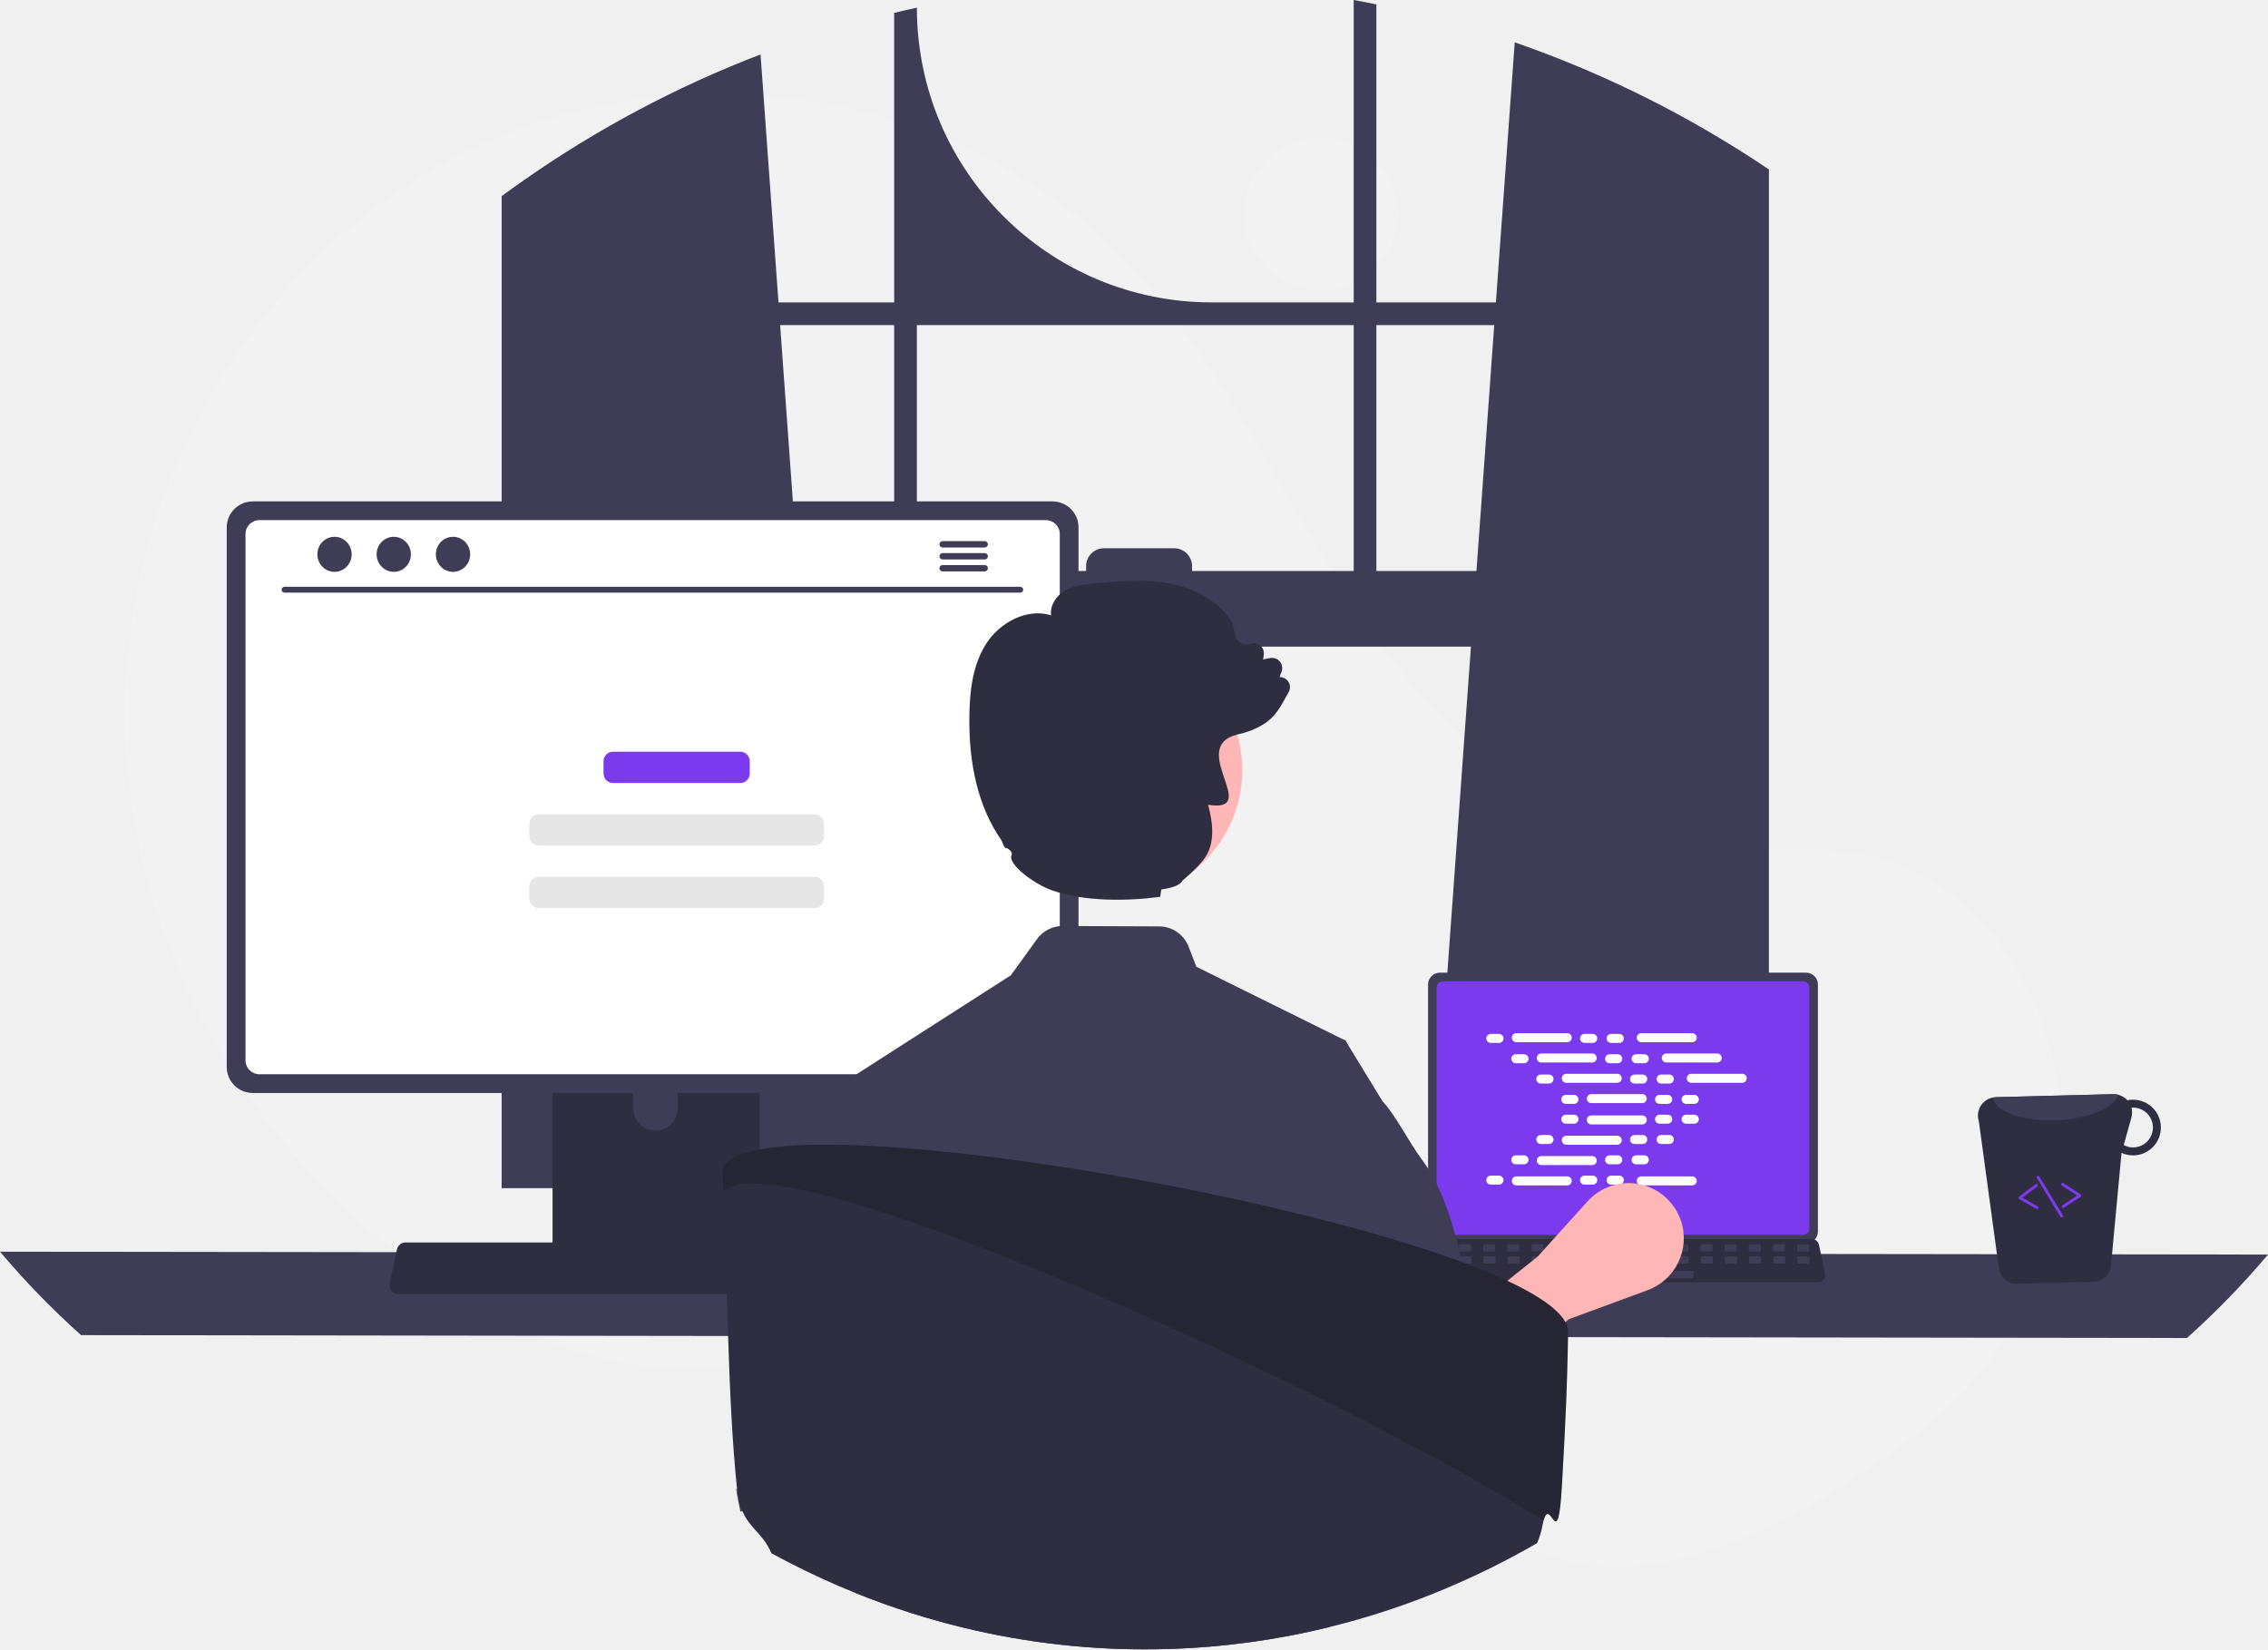
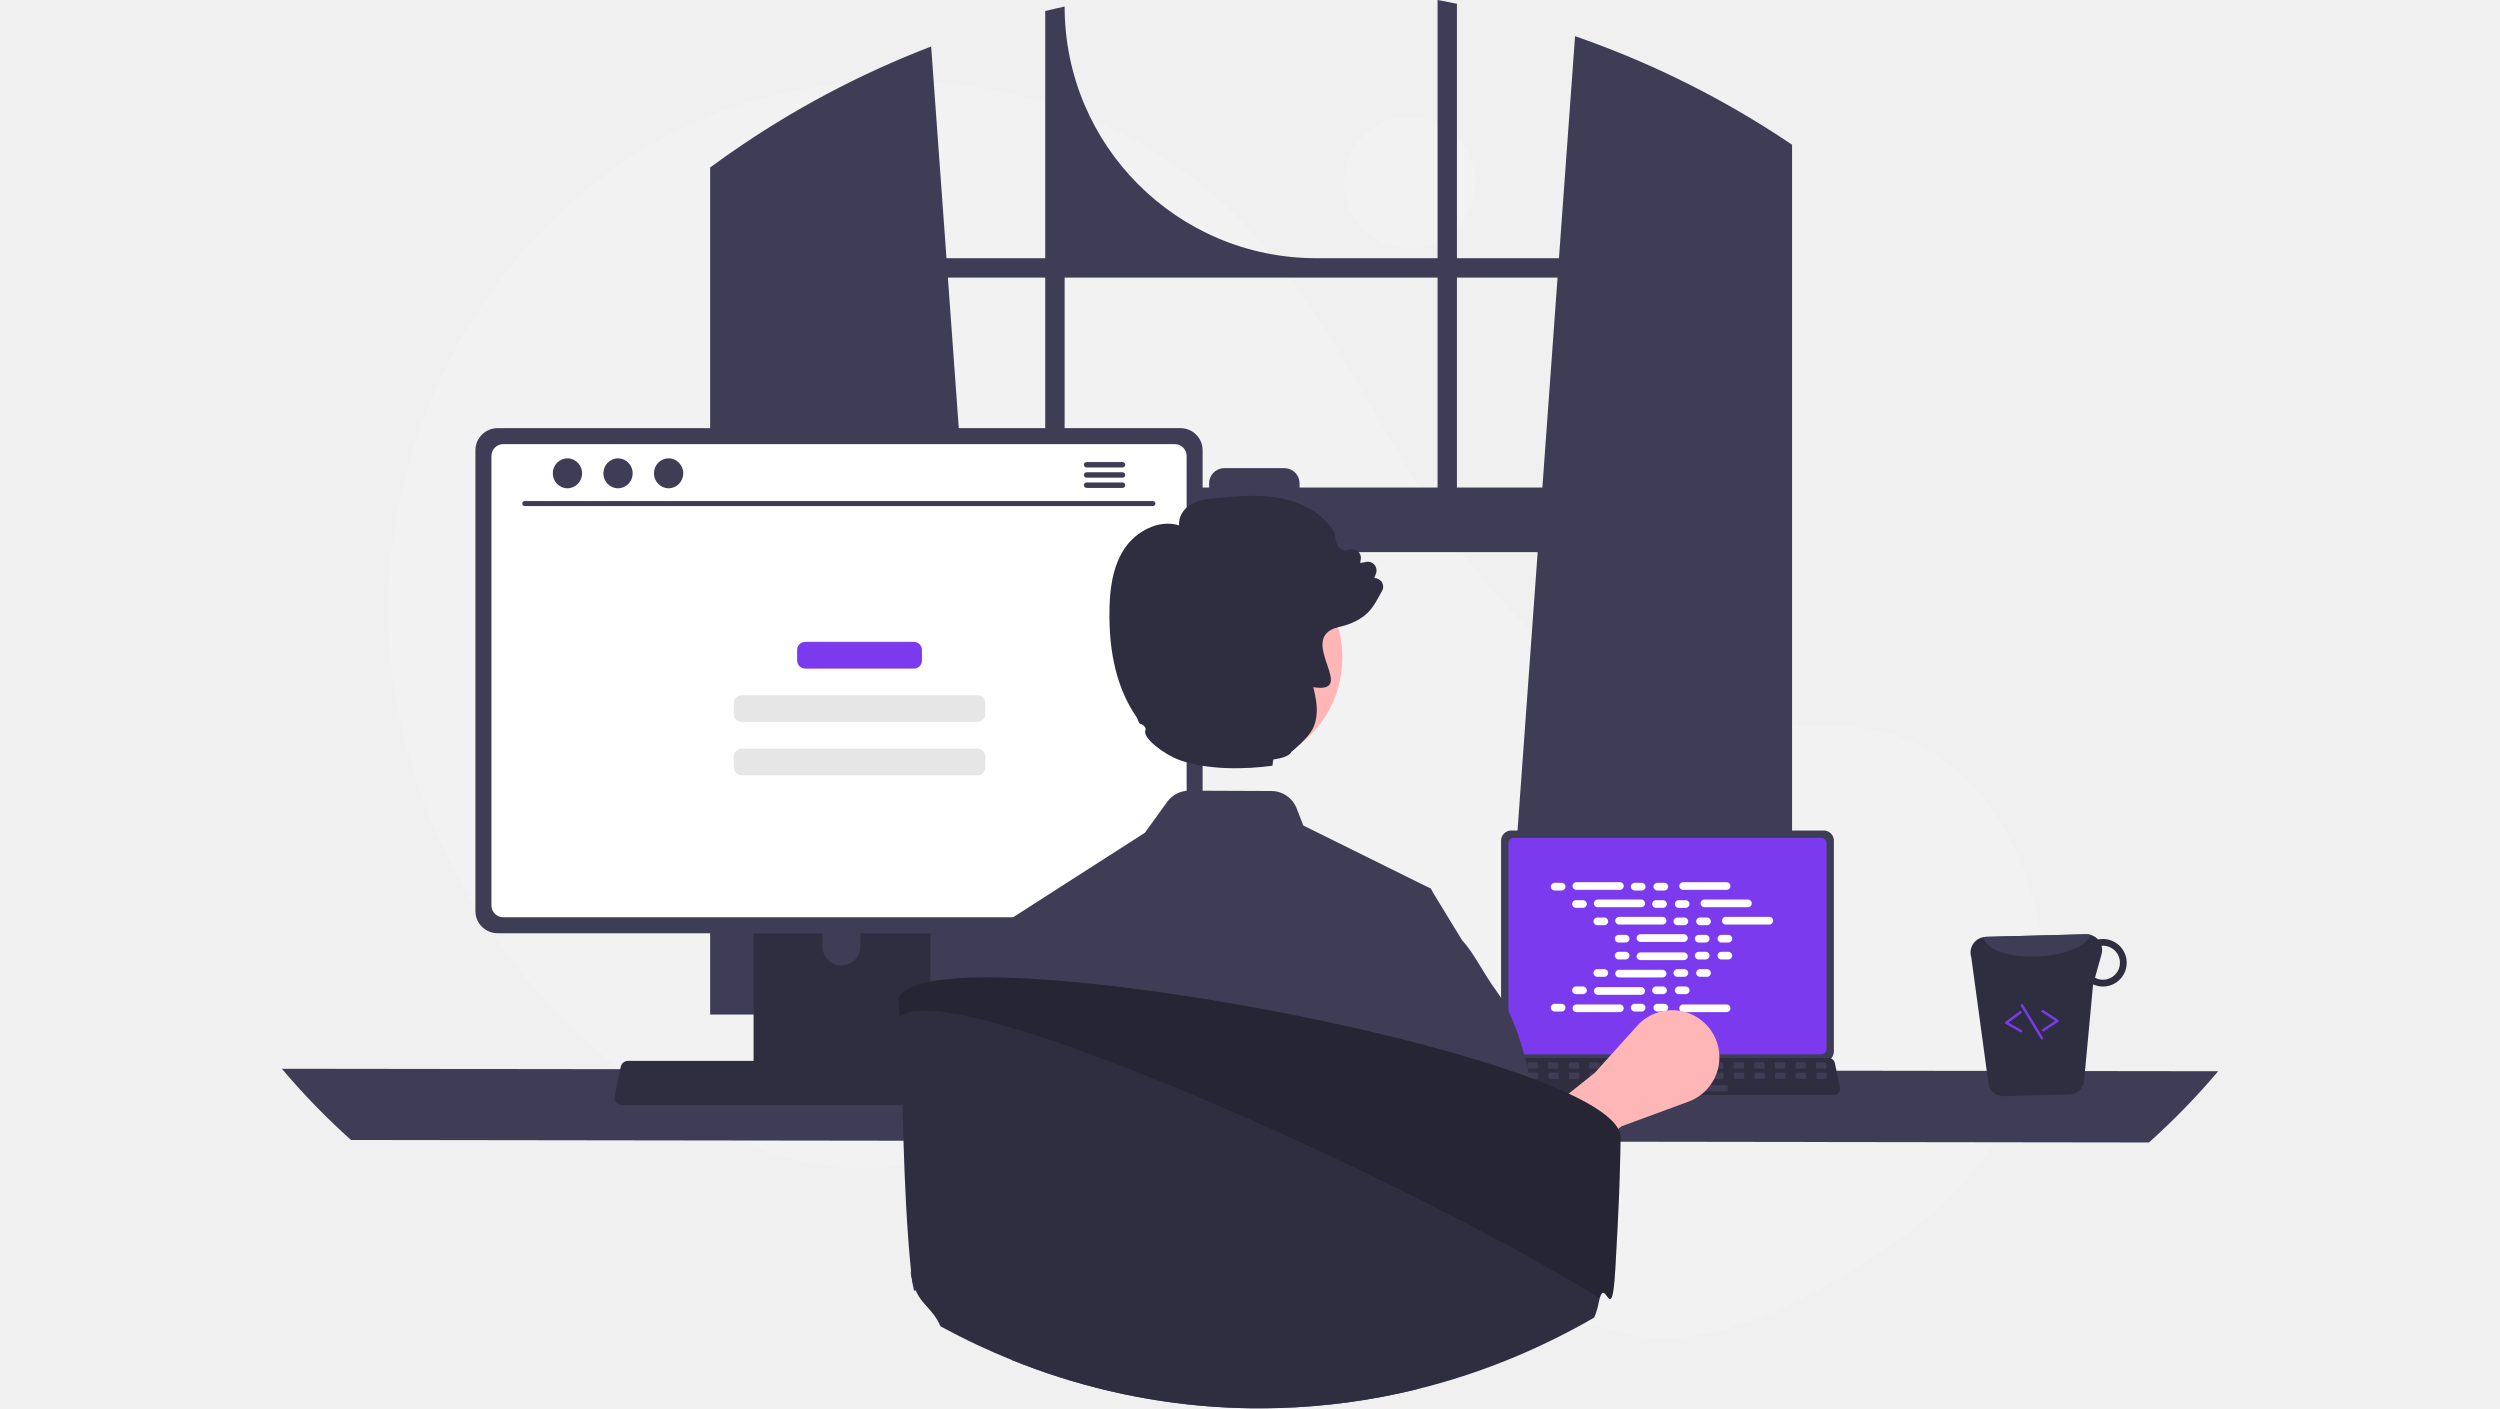
- <svg xmlns="http://www.w3.org/2000/svg" data-name="Layer 1" width="786.82" height="572.258" viewBox="0 0 786.82 572.258" class="relative w-full">
+ <svg xmlns="http://www.w3.org/2000/svg" data-name="Layer 1" width="229" height="129" viewBox="0 0 786.82 572.258" class="relative w-full">
  <circle cx="458.321" cy="74.182" r="26.701" fill="#f2f2f2" />
  <path d="M872.038,661.023c39.688-30.229,58.644-81.025,46.776-129.482q-.442-1.806-.934-3.604c-7.867-28.763-27.332-56.101-55.7-65.291-23.82-7.717-49.82-1.783-74.669-4.851-48.781-6.024-86.601-45.494-113.211-86.819-26.611-41.325-47.062-87.583-82.422-121.724-58.285-56.275-153.362-68.391-225.627-31.76C293.987,254.121,247.955,335.391,249.918,416.386c1.963,80.995,50.046,158.432,119.875,199.517,25.652,15.093,55.321,25.785,84.848,22.044,25.62-3.246,48.899-17.013,74.399-21.1,40.091-6.426,79.927,11.701,114.603,32.824,34.676,21.123,68.17,46.16,107.574,55.952C789.478,715.131,836.881,687.801,872.038,661.023Z" transform="translate(-206.59 -163.8711)" fill="#f2f2f2" />
  <path d="M815.016,219.191c-.87-.58-1.75-1.13-2.62-1.69a380.24,380.24,0,0,0-80.31-38.93l-6.54,90.22h-41.46v-103.39c-2.61-.54-5.24-1.05-7.87-1.53v104.92H626.946A102.27,102.27,0,0,1,524.676,166.521v-0c-2.64.57-5.26,1.18-7.88,1.83v100.44h-40.13l-6.23-86.03a380.858,380.858,0,0,0-81.94,43.53c-.44.3-.88.61-1.31.91-2.21,1.55-4.39,3.13-6.56,4.73v344.19h118.27l-2.09-28.95-11.5-158.95h231.59l-11.5,158.95-2.09,28.95h116.96v-353.45Q817.656,220.901,815.016,219.191Zm-298.22,142.78h-33.39l-6.17-85.3h39.56Zm159.42,0h-56.08v-1.69a6.18,6.18,0,0,0-6.19-6.18h-24.38a6.178,6.178,0,0,0-6.18,6.18v1.69h-58.71v-85.3h151.54Zm7.87,0v-85.3h40.89l-6.17,85.3Z" transform="translate(-206.59 -163.8711)" fill="#3f3d56" />
  <path d="M206.59,598.162a289.003,289.003,0,0,0,28.12,28.95l730.58,1a289.003,289.003,0,0,0,28.12-28.95Z" transform="translate(-206.59 -163.8711)" fill="#3f3d56" />
  <path d="M702.02,505.462v85.704a4.122,4.122,0,0,0,4.119,4.119H833.143a4.122,4.122,0,0,0,4.119-4.119v-85.704a4.124,4.124,0,0,0-4.119-4.115H706.139A4.124,4.124,0,0,0,702.02,505.462Z" transform="translate(-206.59 -163.8711)" fill="#3f3d56" />
  <path d="M704.999,506.529V590.109a2.205,2.205,0,0,0,2.201,2.201H832.086a2.205,2.205,0,0,0,2.201-2.201V506.529a2.206,2.206,0,0,0-2.201-2.206H707.201A2.206,2.206,0,0,0,704.999,506.529Z" transform="translate(-206.59 -163.8711)" fill="#7b3aed" />
  <path d="M699.364,607.881a2.47,2.47,0,0,0,1.943.93H837.299a2.502,2.502,0,0,0,2.446-3.016l-2.111-10.027a2.507,2.507,0,0,0-1.558-1.818,2.425,2.425,0,0,0-.888-.168H703.41a2.424,2.424,0,0,0-.888.168,2.507,2.507,0,0,0-1.558,1.818l-2.111,10.027A2.501,2.501,0,0,0,699.364,607.881Z" transform="translate(-206.59 -163.8711)" fill="#2f2e41" />
  <rect x="830.034" y="595.588" width="4.188" height="2.513" rx="0.488" transform="translate(1457.666 1029.819) rotate(-180)" fill="#3f3d56" />
  <rect x="821.657" y="595.588" width="4.188" height="2.513" rx="0.488" transform="translate(1440.912 1029.819) rotate(-180)" fill="#3f3d56" />
  <rect x="813.28" y="595.588" width="4.188" height="2.513" rx="0.488" transform="translate(1424.158 1029.819) rotate(-180)" fill="#3f3d56" />
  <rect x="804.903" y="595.588" width="4.188" height="2.513" rx="0.488" transform="translate(1407.404 1029.819) rotate(-180)" fill="#3f3d56" />
  <rect x="796.526" y="595.588" width="4.188" height="2.513" rx="0.488" transform="translate(1390.65 1029.819) rotate(-180)" fill="#3f3d56" />
  <rect x="788.149" y="595.588" width="4.188" height="2.513" rx="0.488" transform="translate(1373.896 1029.819) rotate(-180)" fill="#3f3d56" />
  <rect x="779.772" y="595.588" width="4.188" height="2.513" rx="0.488" transform="translate(1357.142 1029.819) rotate(-180)" fill="#3f3d56" />
  <rect x="771.395" y="595.588" width="4.188" height="2.513" rx="0.488" transform="translate(1340.388 1029.819) rotate(-180)" fill="#3f3d56" />
  <rect x="763.018" y="595.588" width="4.188" height="2.513" rx="0.488" transform="translate(1323.634 1029.819) rotate(-180)" fill="#3f3d56" />
  <rect x="754.641" y="595.588" width="4.188" height="2.513" rx="0.488" transform="translate(1306.88 1029.819) rotate(-180)" fill="#3f3d56" />
  <rect x="746.264" y="595.588" width="4.188" height="2.513" rx="0.488" transform="translate(1290.126 1029.819) rotate(-180)" fill="#3f3d56" />
  <rect x="737.887" y="595.588" width="4.188" height="2.513" rx="0.488" transform="translate(1273.372 1029.819) rotate(-180)" fill="#3f3d56" />
  <rect x="729.51" y="595.588" width="4.188" height="2.513" rx="0.488" transform="translate(1256.618 1029.819) rotate(-180)" fill="#3f3d56" />
  <rect x="721.133" y="595.588" width="4.188" height="2.513" rx="0.488" transform="translate(1239.865 1029.819) rotate(-180)" fill="#3f3d56" />
  <rect x="712.756" y="595.588" width="4.188" height="2.513" rx="0.488" transform="translate(1223.111 1029.819) rotate(-180)" fill="#3f3d56" />
  <rect x="704.379" y="595.588" width="4.188" height="2.513" rx="0.488" transform="translate(1206.357 1029.819) rotate(-180)" fill="#3f3d56" />
  <rect x="830.133" y="599.777" width="4.188" height="2.513" rx="0.488" transform="translate(1457.864 1038.196) rotate(-180)" fill="#3f3d56" />
  <rect x="821.756" y="599.777" width="4.188" height="2.513" rx="0.488" transform="translate(1441.11 1038.196) rotate(-180)" fill="#3f3d56" />
  <rect x="813.379" y="599.777" width="4.188" height="2.513" rx="0.488" transform="translate(1424.356 1038.196) rotate(-180)" fill="#3f3d56" />
  <rect x="805.002" y="599.777" width="4.188" height="2.513" rx="0.488" transform="translate(1407.602 1038.196) rotate(-180)" fill="#3f3d56" />
  <rect x="796.625" y="599.777" width="4.188" height="2.513" rx="0.488" transform="translate(1390.848 1038.196) rotate(-180)" fill="#3f3d56" />
  <rect x="788.248" y="599.777" width="4.188" height="2.513" rx="0.488" transform="translate(1374.094 1038.196) rotate(-180)" fill="#3f3d56" />
  <rect x="779.871" y="599.777" width="4.188" height="2.513" rx="0.488" transform="translate(1357.34 1038.196) rotate(-180)" fill="#3f3d56" />
  <rect x="771.494" y="599.777" width="4.188" height="2.513" rx="0.488" transform="translate(1340.586 1038.196) rotate(-180)" fill="#3f3d56" />
  <rect x="763.117" y="599.777" width="4.188" height="2.513" rx="0.488" transform="translate(1323.832 1038.196) rotate(-180)" fill="#3f3d56" />
  <rect x="754.74" y="599.777" width="4.188" height="2.513" rx="0.488" transform="translate(1307.078 1038.196) rotate(-180)" fill="#3f3d56" />
  <rect x="746.363" y="599.777" width="4.188" height="2.513" rx="0.488" transform="translate(1290.324 1038.196) rotate(-180)" fill="#3f3d56" />
  <rect x="737.986" y="599.777" width="4.188" height="2.513" rx="0.488" transform="translate(1273.57 1038.196) rotate(-180)" fill="#3f3d56" />
  <rect x="729.609" y="599.777" width="4.188" height="2.513" rx="0.488" transform="translate(1256.816 1038.196) rotate(-180)" fill="#3f3d56" />
  <rect x="721.232" y="599.777" width="4.188" height="2.513" rx="0.488" transform="translate(1240.062 1038.196) rotate(-180)" fill="#3f3d56" />
  <rect x="712.855" y="599.777" width="4.188" height="2.513" rx="0.488" transform="translate(1223.309 1038.196) rotate(-180)" fill="#3f3d56" />
  <rect x="704.478" y="599.777" width="4.188" height="2.513" rx="0.488" transform="translate(1206.555 1038.196) rotate(-180)" fill="#3f3d56" />
  <rect x="760.604" y="604.803" width="33.508" height="2.513" rx="0.488" transform="translate(1348.126 1048.248) rotate(-180)" fill="#3f3d56" />
  <rect x="515.631" y="358.737" width="5.966" height="3.122" rx="1.561" fill="#fff" />
  <rect x="548.154" y="358.737" width="5.966" height="3.122" rx="1.561" fill="#fff" />
  <rect x="557.369" y="358.737" width="5.966" height="3.122" rx="1.561" fill="#fff" />
  <rect x="524.477" y="358.477" width="20.796" height="3.122" rx="1.561" fill="#fff" />
  <rect x="567.841" y="358.477" width="20.796" height="3.122" rx="1.561" fill="#fff" />
  <rect x="524.304" y="365.784" width="5.966" height="3.122" rx="1.561" fill="#fff" />
  <rect x="556.827" y="365.784" width="5.966" height="3.122" rx="1.561" fill="#fff" />
  <rect x="566.042" y="365.784" width="5.966" height="3.122" rx="1.561" fill="#fff" />
  <rect x="533.15" y="365.523" width="20.796" height="3.122" rx="1.561" fill="#fff" />
  <rect x="576.514" y="365.523" width="20.796" height="3.122" rx="1.561" fill="#fff" />
  <rect x="532.977" y="372.83" width="5.966" height="3.122" rx="1.561" fill="#fff" />
  <rect x="565.5" y="372.83" width="5.966" height="3.122" rx="1.561" fill="#fff" />
  <rect x="574.715" y="372.83" width="5.966" height="3.122" rx="1.561" fill="#fff" />
  <rect x="541.823" y="372.57" width="20.796" height="3.122" rx="1.561" fill="#fff" />
  <rect x="585.187" y="372.57" width="20.796" height="3.122" rx="1.561" fill="#fff" />
  <rect x="541.649" y="379.877" width="5.966" height="3.122" rx="1.561" fill="#fff" />
  <rect x="574.172" y="379.877" width="5.966" height="3.122" rx="1.561" fill="#fff" />
  <rect x="583.387" y="379.877" width="5.966" height="3.122" rx="1.561" fill="#fff" />
  <rect x="550.496" y="379.617" width="20.796" height="3.122" rx="1.561" fill="#fff" />
  <rect x="548.154" y="407.898" width="5.966" height="3.122" rx="1.561" fill="#fff" />
  <rect x="557.369" y="407.898" width="5.966" height="3.122" rx="1.561" fill="#fff" />
  <rect x="567.841" y="408.158" width="20.796" height="3.122" rx="1.561" fill="#fff" />
  <rect x="515.631" y="407.898" width="5.966" height="3.122" rx="1.561" fill="#fff" />
  <rect x="524.477" y="408.158" width="20.796" height="3.122" rx="1.561" fill="#fff" />
  <rect x="524.304" y="400.851" width="5.966" height="3.122" rx="1.561" fill="#fff" />
  <rect x="556.827" y="400.851" width="5.966" height="3.122" rx="1.561" fill="#fff" />
  <rect x="566.042" y="400.851" width="5.966" height="3.122" rx="1.561" fill="#fff" />
  <rect x="533.15" y="401.111" width="20.796" height="3.122" rx="1.561" fill="#fff" />
  <rect x="532.977" y="393.804" width="5.966" height="3.122" rx="1.561" fill="#fff" />
  <rect x="565.5" y="393.804" width="5.966" height="3.122" rx="1.561" fill="#fff" />
  <rect x="574.715" y="393.804" width="5.966" height="3.122" rx="1.561" fill="#fff" />
  <rect x="541.823" y="394.064" width="20.796" height="3.122" rx="1.561" fill="#fff" />
  <rect x="541.649" y="386.758" width="5.966" height="3.122" rx="1.561" fill="#fff" />
  <rect x="574.172" y="386.758" width="5.966" height="3.122" rx="1.561" fill="#fff" />
  <rect x="583.387" y="386.758" width="5.966" height="3.122" rx="1.561" fill="#fff" />
  <rect x="550.496" y="387.018" width="20.796" height="3.122" rx="1.561" fill="#fff" />
  <path d="M711.507,654.353l-13.35-21.102,41.902-33.403,17.295-19.161a19.161,19.161,0,0,1,32.418,6.828h0a19.161,19.161,0,0,1-11.57,23.991l-27.349,10.075Z" transform="translate(-206.59 -163.8711)" fill="#ffb6b6" />
  <path d="M398.28,501.352v102.56h71.85v-102.56a3.448,3.448,0,0,0-2.43-3.3,3.175,3.175,0,0,0-1.03-.16H401.75A3.463,3.463,0,0,0,398.28,501.352Zm28.04,35.24a7.67,7.67,0,0,1,15.34,0v11.9a7.67,7.67,0,0,1-15.34,0Z" transform="translate(-206.59 -163.8711)" fill="#2f2e41" />
  <path d="M398.06,600.632v9.89a1.946,1.946,0,0,0,1.93,1.94h68.43a1.94,1.94,0,0,0,1.93-1.94v-9.89Z" transform="translate(-206.59 -163.8711)" fill="#3f3d56" />
  <path d="M285.25,346.832V534.092a9.007,9.007,0,0,0,9,9h277.5a9.007,9.007,0,0,0,9-9V346.832a9.011,9.011,0,0,0-9-8.99H294.25A9.012,9.012,0,0,0,285.25,346.832Z" transform="translate(-206.59 -163.8711)" fill="#3f3d56" />
  <path d="M291.76,349.162v182.62a4.818,4.818,0,0,0,4.81,4.81H569.44a4.818,4.818,0,0,0,4.81-4.81v-182.62a4.82,4.82,0,0,0-4.81-4.82H296.57A4.821,4.821,0,0,0,291.76,349.162Z" transform="translate(-206.59 -163.8711)" fill="#fff" />
  <path d="M342.4,611.792a2.948,2.948,0,0,0,2.32,1.11h162.34a2.987,2.987,0,0,0,2.92-3.6l-2.52-11.97a2.993,2.993,0,0,0-1.86-2.17,2.895,2.895,0,0,0-1.06-.2H347.23a2.894,2.894,0,0,0-1.06.2,2.992,2.992,0,0,0-1.86,2.17l-2.52,11.97A2.985,2.985,0,0,0,342.4,611.792Z" transform="translate(-206.59 -163.8711)" fill="#2f2e41" />
  <path d="M560.585,369.499H305.261a1.016,1.016,0,0,1,0-2.031H560.585a1.016,1.016,0,0,1,0,2.031Z" transform="translate(-206.59 -163.8711)" fill="#3f3d56" />
  <ellipse cx="116.051" cy="192.33" rx="5.95" ry="6.083" fill="#3f3d56" />
  <ellipse cx="136.607" cy="192.33" rx="5.95" ry="6.083" fill="#3f3d56" />
  <ellipse cx="157.163" cy="192.33" rx="5.95" ry="6.083" fill="#3f3d56" />
  <path d="M548.206,351.622h-14.6a1.105,1.105,0,0,0,0,2.21h14.6a1.105,1.105,0,0,0,0-2.21Z" transform="translate(-206.59 -163.8711)" fill="#3f3d56" />
  <path d="M548.206,355.772h-14.6a1.105,1.105,0,0,0,0,2.21h14.6a1.105,1.105,0,0,0,0-2.21Z" transform="translate(-206.59 -163.8711)" fill="#3f3d56" />
  <path d="M548.206,359.922h-14.6a1.105,1.105,0,0,0,0,2.21h14.6a1.105,1.105,0,0,0,0-2.21Z" transform="translate(-206.59 -163.8711)" fill="#3f3d56" />
  <path d="M900.186,604.972a6.416,6.416,0,0,0,6.183,4.331l26.492-.682a6.329,6.329,0,0,0,5.981-4.657l3.749-40.087a9.794,9.794,0,0,0,4.238.871,9.661,9.661,0,1,0-.485-19.317,8.184,8.184,0,0,0-1.736.181,6.548,6.548,0,0,0-4.874-2.103l-40.751,1.052a5.853,5.853,0,0,0-1.005.125,6.365,6.365,0,0,0-4.873,8.265Zm43.173-43.817,2.668-9.553a6.506,6.506,0,0,0,.02-3.375c.129-0.0.244-.062.373-.062a6.91,6.91,0,0,1,.324,13.817A6.505,6.505,0,0,1,943.359,561.156Z" transform="translate(-206.59 -163.8711)" fill="#2f2e41" />
  <path d="M897.978,544.686c.868,4.964,10.629,8.454,22.366,7.847,10.793-.497,19.617-4.287,21.234-8.778a6.025,6.025,0,0,0-1.844-.246l-40.751,1.052A5.853,5.853,0,0,0,897.978,544.686Z" transform="translate(-206.59 -163.8711)" fill="#3f3d56" />
  <path d="M922.494,582.944a.497.497,0,0,0,.151-.066l5.753-3.766a.499.499,0,0,0,0-.836l-5.98-3.917a.5.5,0,1,0-.548.836l5.341,3.498-5.114,3.348a.5.5,0,0,0,.396.903Z" transform="translate(-206.59 -163.8711)" fill="#7b3aed" />
  <path d="M913.408,583.363a.5.5,0,0,0,.126-.918l-5.303-3.04,5.126-3.807a.5.5,0,1,0-.596-.802l-5.739,4.263a.5.5,0,0,0,.049.835l5.965,3.42A.5.5,0,0,0,913.408,583.363Z" transform="translate(-206.59 -163.8711)" fill="#7b3aed" />
  <path d="M921.922,586.244a.482.482,0,0,0,.137-.058.5.5,0,0,0,.168-.687l-8.155-13.408a.5.5,0,0,0-.854.521l8.155,13.408A.5.5,0,0,0,921.922,586.244Z" transform="translate(-206.59 -163.8711)" fill="#7b3aed" />
  <rect x="209.385" y="260.827" width="50.719" height="10.846" rx="3.264" fill="#7b3aed" />
  <rect x="183.626" y="282.519" width="102.236" height="10.846" rx="3.264" fill="#e6e6e6" />
  <rect x="183.626" y="304.21" width="102.236" height="10.846" rx="3.264" fill="#e6e6e6" />
  <path d="M497.301,540.717l.217.684.011.023,6.525,19.838,7.506,22.861,14.123,42.961.137,6.673v.023l1.049,53.684-2.909,7.278,3.274,11.932s-1.506-18.037-9.582-7.679c-4.574,5.886-9.925,11.91-14.317,17.556q9.6,3.884,19.507,7.027c1.426.456,2.863.89,4.301,1.323q.462.137.924.274a266.863,266.863,0,0,0,67.351,10.826c1.186.034,2.35.057,3.479.08.399.011.787.023,1.175.023,1.278.011,2.544.023,3.822.023q3.867,0,7.7-.114a266.853,266.853,0,0,0,56.091-7.586c-.125-7.586-.468-16.45-.958-25.918-.228-4.643-5.35-9.674-5.658-14.533-.217-3.65,4.381-7.084,4.141-10.792-1.551-22.827-3.491-14.064-4.928-30.229q-.222-2.379-.411-4.552c-.924-10.381-1.563-16.872-1.563-16.872l6.137-38.683,9.639-60.734-.742-1.221-.833-.411-50.844-25.165-2.761-7.073a10.979,10.979,0,0,0-10.141-6.947l-33.493-.137a10.931,10.931,0,0,0-8.909,4.529l-9.069,12.56Z" transform="translate(-206.59 -163.8711)" fill="#3f3d56" />
  <path d="M533.407,617.525,525.82,633.758l-5.179,11.088-8.909,46.646-4.46,4.734L503.45,679.467l-39.998,8.881c-1.312-7.29-.351.247-1.161-7.75.228-.228.468-.456.707-.685.639-.593,1.175-1.152,1.164-1.688-.456-27.584.913-74.526,12.343-102.966a60.053,60.053,0,0,1,7.027-13.107c.228-.308.445-.616.662-.924,5.27-7.381,8.601-14.647,13.324-19.815v-.011a.53.53,0,0,0,.08-.08.157.157,0,0,0,.046-.034l32.443-17.203,1.392,39.105.992,28.109Z" transform="translate(-206.59 -163.8711)" fill="#3f3d56" />
  <path d="M650.391,622.135l9.476,20.275,3.307,7.061,8.907,46.642,4.446,4.723,3.83-16.755,1.8-.369,32.459-6.722,9.461,30.046a17.984,17.984,0,0,0-3.261-22.506c-.646-.585-1.184-1.154-1.169-1.692.538-32.443-1.446-91.684-19.367-116.066-5.692-7.738-9.107-15.445-14.076-20.829-.015-.015-.015-.031-.031-.031L674.081,526.114l-.738-1.215-.831-.415Z" transform="translate(-206.59 -163.8711)" fill="#3f3d56" />
  <circle id="a657ec4b-47ce-4d2a-9c58-81a811696ca9" data-name="Ellipse 5" cx="386.397" cy="267.201" r="44.558" fill="#ffb6b6" />
  <path d="M653.212,399.948a3.759,3.759,0,0,0-2.69-1.19l.67-1.86a3.528,3.528,0,0,0-3.96-4.7l-2.44.47.23-1.63a3.534,3.534,0,0,0-4.73-3.82,3.766,3.766,0,0,1-3.24-.23,3.846,3.846,0,0,1-1.92-2.61l-.85-4.1-.09-.22c-4.14-6.9-12.1-11.92-21.84-13.76-8.67-1.65-17.56-.81-26.13-.02-3.4.32-7.24.68-10.44,2.64-2.72,1.68-5.02,5.04-4.55,8.43-8.45-2.59-17.51,2.58-22,9.1-5.32,7.76-6.19,17.48-6.33,25.08-.38,17.98,3.33,32.69,11,43.73.56.8.7,2.47,1.81,3.03l-.23-.37c1.24.62,2.5,1.62,2.03,2.69-1.35,3.08,7.62,9.89,13.94,12.14,11.53,4.11,26.86,3.76,37.64,2.28l.38-2.55c3.89-.53,6.63-1.54,7.4-3.12,1.36-1.16,2.52-2.2,3.53-3.16l.01-.01c.02-.02.06-.05.08-.07,4.87-4.67,6-7.33,6.51-11.38.49-3.97-.38-8-1.27-11.63,18.74,2.9-7.38-19.96,10.08-24.38a5.434,5.434,0,0,1,.61-.15c.51-.12,1.02-.24,1.51-.38a26.448,26.448,0,0,0,6.72-2.87c4.88-2.97,6.49-6.91,9.01-11.35A3.427,3.427,0,0,0,653.212,399.948Z" transform="translate(-206.59 -163.8711)" fill="#2f2e41" />
  <path d="M750.582,625.308c-.01,1.75-.03,4.2-.11,7.23q-.015.63-.03,1.29c-.13,5.57-.26,10.24-.47,15.43-.01.36-.02.71-.04,1.07-.28,7.24-.72,15.67-1.48,29.02-1.41,24.66-3.87,3.39-6.34,12.04-.12.43-.25.94-.37,1.54a27.916,27.916,0,0,1-1.88,6.33c-1.31.78-2.66,1.53-3.99,2.28-3.79,2.11-7.64,4.14-11.52,6.07-2.18,1.08-4.37,2.14-6.57,3.16-.35.16-.69.32-1.03.47a270.887,270.887,0,0,1-34.75,13.26c-2.32.7-4.63,1.38-6.97,2.01-2.44.68-4.88,1.32-7.35,1.92a266.893,266.893,0,0,1-56.09,7.59c-2.55.08-5.12.11-7.7.11-1.28,0-2.54-.01-3.82-.02-.39,0-.78-.01-1.17-.02-1.13-.03-2.3-.05-3.48-.08a266.663,266.663,0,0,1-67.35-10.83l-.93-.27c-1.44-.44-2.87-.87-4.3-1.33q-9.9-3.135-19.51-7.02-7.335-2.955-14.5-6.34a.339.339,0,0,1-.12-.06c-1-.46-2.01-.94-3.01-1.43-.13-.07-.27-.14-.41-.21q-5.595-2.73-11.07-5.72c-3.07-7.05-7.39-8.4-10.07-14.6a25.874,25.874,0,0,1-1.68-5.74c0-.02-.01-.04-.01-.07.28,3.72-1.19-6.6-.01-.04-.01-.12-.02-.25-.03-.4-.03-.36-.07-.8-.13-1.35-3.43-33.49-3.21-71.79-4.7-103.35q-.15-3.06-.31-5.86c-.03-.62-.07-1.23-.11-1.83.07-.18.15-.37.24-.55a1.002,1.002,0,0,1,.07-.15,1.623,1.623,0,0,1,.1-.18c.02-.03.05-.07.07-.1a.917.917,0,0,1,.05-.1c.09-.14.19-.29.3-.43.05-.06.09-.11.14-.16a.808.808,0,0,1,.12-.14.637.637,0,0,1,.11-.13c.04-.04.08-.09.13-.14a.302.302,0,0,1,.08-.08,2.033,2.033,0,0,1,.26-.25,9.624,9.624,0,0,1,1.14-.9c.14-.09.29-.18.43-.28a19.135,19.135,0,0,1,3.17-1.52c.38-.14.76-.27,1.17-.41.15-.04.29-.09.44-.14.22-.07.44-.14.67-.19,1.14-.34,2.37-.63,3.7-.9.16-.03.33-.06.5-.1.24-.05.49-.09.74-.13.34-.06.69-.12,1.04-.18,2.97-.47,6.34-.82,10.06-1.05q.525-.03,1.05-.06c.41-.02.82-.04,1.24-.06.35-.02.71-.03,1.07-.04.35-.02.71-.03,1.08-.04,1.01-.03,2.05-.06,3.11-.08,3.02-.06,6.2-.04,9.54.03,1.55.04,3.13.08,4.75.15.11,0,.21.01.31.01,1.41.05,2.83.11,4.29.19,1.02.05,2.05.1,3.08.16.97.06,1.95.12,2.94.19.77.04,1.54.1,2.32.15.66.05,1.32.1,1.98.14l.9.06c.49.04.98.07,1.48.12,1.1.09,2.2.18,3.32.27,1.11.1,2.24.2,3.37.3s2.27.21,3.41.32c.12.01.23.02.34.03,1.04.11,2.08.21,3.13.32.24.02.49.04.73.07,1.001.101,2.022.218,3.032.326.31.033.618.066.929.1.791.086,1.572.161,2.368.254,1.05.12,2.12.23,3.16.37.81.09,1.62.18,2.43.28,1.27.15,2.56.31,3.85.48.49.06.98.12,1.47.19,3.68.46,7.4.97,11.18,1.5,5.73.81,11.55,1.69,17.41,2.64q8.805,1.425,17.71,3.01c1.5.27,3,.54,4.51.82q1.02.195,2.04.39c1.16.21,2.32.43,3.48.65,1.16.22,2.32.44,3.48.67,1.38.27,2.77.54,4.15.81,9.09,1.8,18.13,3.72,26.95,5.73,1.45.33,2.9.67,4.34,1q4.32,1.005,8.56,2.04c.78.18,1.55.37,2.32.56,1.92.48,3.84.96,5.73,1.45l.33.09c1.39.34,2.75.69,4.11,1.05q4.815,1.26,9.47,2.55,3.09.855,6.11,1.73c3.01.87,5.96,1.75,8.83,2.64.71.22,1.42.44,2.12.65,2.1.65,4.17,1.31,6.18,1.97,1.6.52,3.16,1.05,4.7,1.58q2.31.795,4.53,1.59c.95.34,1.89.7,2.83,1.04,1.35.5,2.68,1,3.98,1.5.4.15.79.31,1.18.46.25.11.49.2.73.3.47.19.95.37,1.41.56.47.18.93.37,1.39.57.45.18.91.37,1.35.56.45.18.89.37,1.33.57.37.15.73.31,1.08.47.71.31,1.42.62,2.11.94.34.16.68.31,1.02.47l.78.36c.11.06.22.11.33.16.25.12.51.25.76.37.58.27,1.15.56,1.71.83.75.38,1.48.76,2.18,1.13.71.38,1.4.76,2.06,1.13.11.06.21.12.32.18.15.08.3.17.45.25.51.29,1,.59,1.49.88.96.59,1.87,1.17,2.72,1.75.19.13.37.26.56.38.63.45,1.23.89,1.79,1.34,0,.01,0,.01.01.01.19.14.37.29.55.43.15.14.31.26.46.4.52.45,1,.88,1.44,1.32a5.667,5.667,0,0,1,.42.43,1.208,1.208,0,0,1,.16.16c.2.2.38.4.55.6a.553.553,0,0,1,.07.09c.24.28.46.56.67.84.1.14.21.28.3.42.12.17.24.35.34.52.09.14.17.29.25.43a7.257,7.257,0,0,1,.54,1.13,5.241,5.241,0,0,1,.27.82A5.844,5.844,0,0,1,750.582,625.308Z" transform="translate(-206.59 -163.8711)" fill="#2f2e41" />
  <path d="M750.582,625.308c-.01,1.75-.03,4.2-.11,7.23-.01.42-.03.85-.04,1.29-.1,4.25-.25,9.5-.46,15.43-.01.36-.02.71-.04,1.07-.28,7.24-.72,15.67-1.48,29.02-1.41,24.66-3.87,3.39-6.34,12.04-6.86-4.22-14.38-8.64-22.42-13.18q-2.175-1.23-4.39-2.47c-16.08-8.97-34.04-18.37-52.79-27.68-.74-.37-1.49-.74-2.23-1.1-42.95-21.23-89.83-41.88-127.81-55.66-7.33-2.66-14.33-5.06-20.91-7.17-13.86-4.43-25.84-7.53-35.06-8.87-9.6-1.4-16.23-.9-18.91,1.99q-.15-3.06-.31-5.86-.06-.93-.12-1.83c.062-.165.142-.322.22-.48.011-.023.019-.047.03-.07a1.002,1.002,0,0,1,.07-.15,1.623,1.623,0,0,1,.1-.18,1.06,1.06,0,0,1,.12-.2c.09-.14.19-.29.3-.43a3.483,3.483,0,0,1,.26-.3.637.637,0,0,1,.11-.13c.04-.04.08-.09.13-.14a.302.302,0,0,1,.08-.08,2.033,2.033,0,0,1,.26-.25,9.624,9.624,0,0,1,1.14-.9c.14-.09.29-.18.43-.28a19.135,19.135,0,0,1,3.17-1.52c.38-.14.76-.27,1.17-.41.15-.04.29-.09.44-.14.22-.07.44-.14.67-.19,1.14-.34,2.37-.63,3.7-.9.4-.08.82-.16,1.24-.23.34-.06.69-.12,1.04-.18,2.97-.47,6.34-.82,10.06-1.05q.525-.03,1.05-.06c.41-.02.82-.04,1.24-.06.35-.02.71-.03,1.07-.04.35-.02.71-.03,1.08-.04,1.01-.03,2.05-.06,3.11-.08,3.02-.05,6.2-.03,9.54.04,1.55.03,3.13.08,4.75.15.1,0,.21.01.31.01,1.41.04,2.84.11,4.29.18,1.02.05,2.05.1,3.08.16.97.06,1.95.12,2.94.19.77.04,1.54.1,2.32.15.66.05,1.32.1,1.98.14.79.06,1.58.12,2.38.18,1.1.09,2.2.18,3.32.27,1.11.1,2.24.2,3.37.3s2.27.21,3.41.32c.12.01.23.02.34.03,1.04.11,2.08.21,3.13.32q8.73.885,17.97,2.07,5.52.705,11.18,1.51c5.73.81,11.55,1.69,17.41,2.63q8.805,1.425,17.71,3.01c1.5.27,3,.54,4.51.82q2.76.51,5.52,1.04c1.16.22,2.32.44,3.48.67,1.38.27,2.77.54,4.15.81,9.09,1.8,18.13,3.72,26.95,5.73,1.45.33,2.9.67,4.34,1q4.32,1.005,8.56,2.04c.78.19,1.55.38,2.32.57q2.895.72,5.73,1.44v.01c.11.02.22.05.33.08,1.38.35,2.75.7,4.11,1.06q4.815,1.26,9.47,2.54c2.06.58,4.1,1.15,6.11,1.73,3.01.88,5.96,1.76,8.83,2.64.71.22,1.42.44,2.12.65q3.15.99,6.18,1.97c1.6.52,3.16,1.05,4.7,1.58q2.31.795,4.53,1.59c.96.34,1.9.69,2.83,1.03,1.36.5,2.68,1,3.98,1.51.4.15.79.31,1.18.46.73.28,1.44.57,2.14.86.47.18.93.37,1.39.57.45.18.91.37,1.35.56.45.18.89.37,1.33.57.37.15.73.31,1.08.47.71.31,1.42.62,2.11.94.34.16.68.31,1.02.47l.78.36c.11.06.22.11.33.16.85.4,1.67.8,2.47,1.2.75.38,1.48.76,2.18,1.13.83.44,1.62.87,2.38,1.31.15.08.3.17.45.25.51.29,1,.59,1.49.88.96.59,1.87,1.17,2.72,1.75.84.58,1.62,1.15,2.35,1.72,0,.01,0,.01.01.01.35.28.69.56,1.01.83.52.45,1,.88,1.44,1.32a5.667,5.667,0,0,1,.42.43,1.208,1.208,0,0,1,.16.16c.21.23.42.46.62.69.24.28.46.56.67.84.1.14.21.28.3.42.12.17.24.35.34.52.09.14.17.29.25.43a7.257,7.257,0,0,1,.54,1.13,6.053,6.053,0,0,1,.27.82A5.844,5.844,0,0,1,750.582,625.308Z" transform="translate(-206.59 -163.8711)" opacity="0.2" />
</svg>
